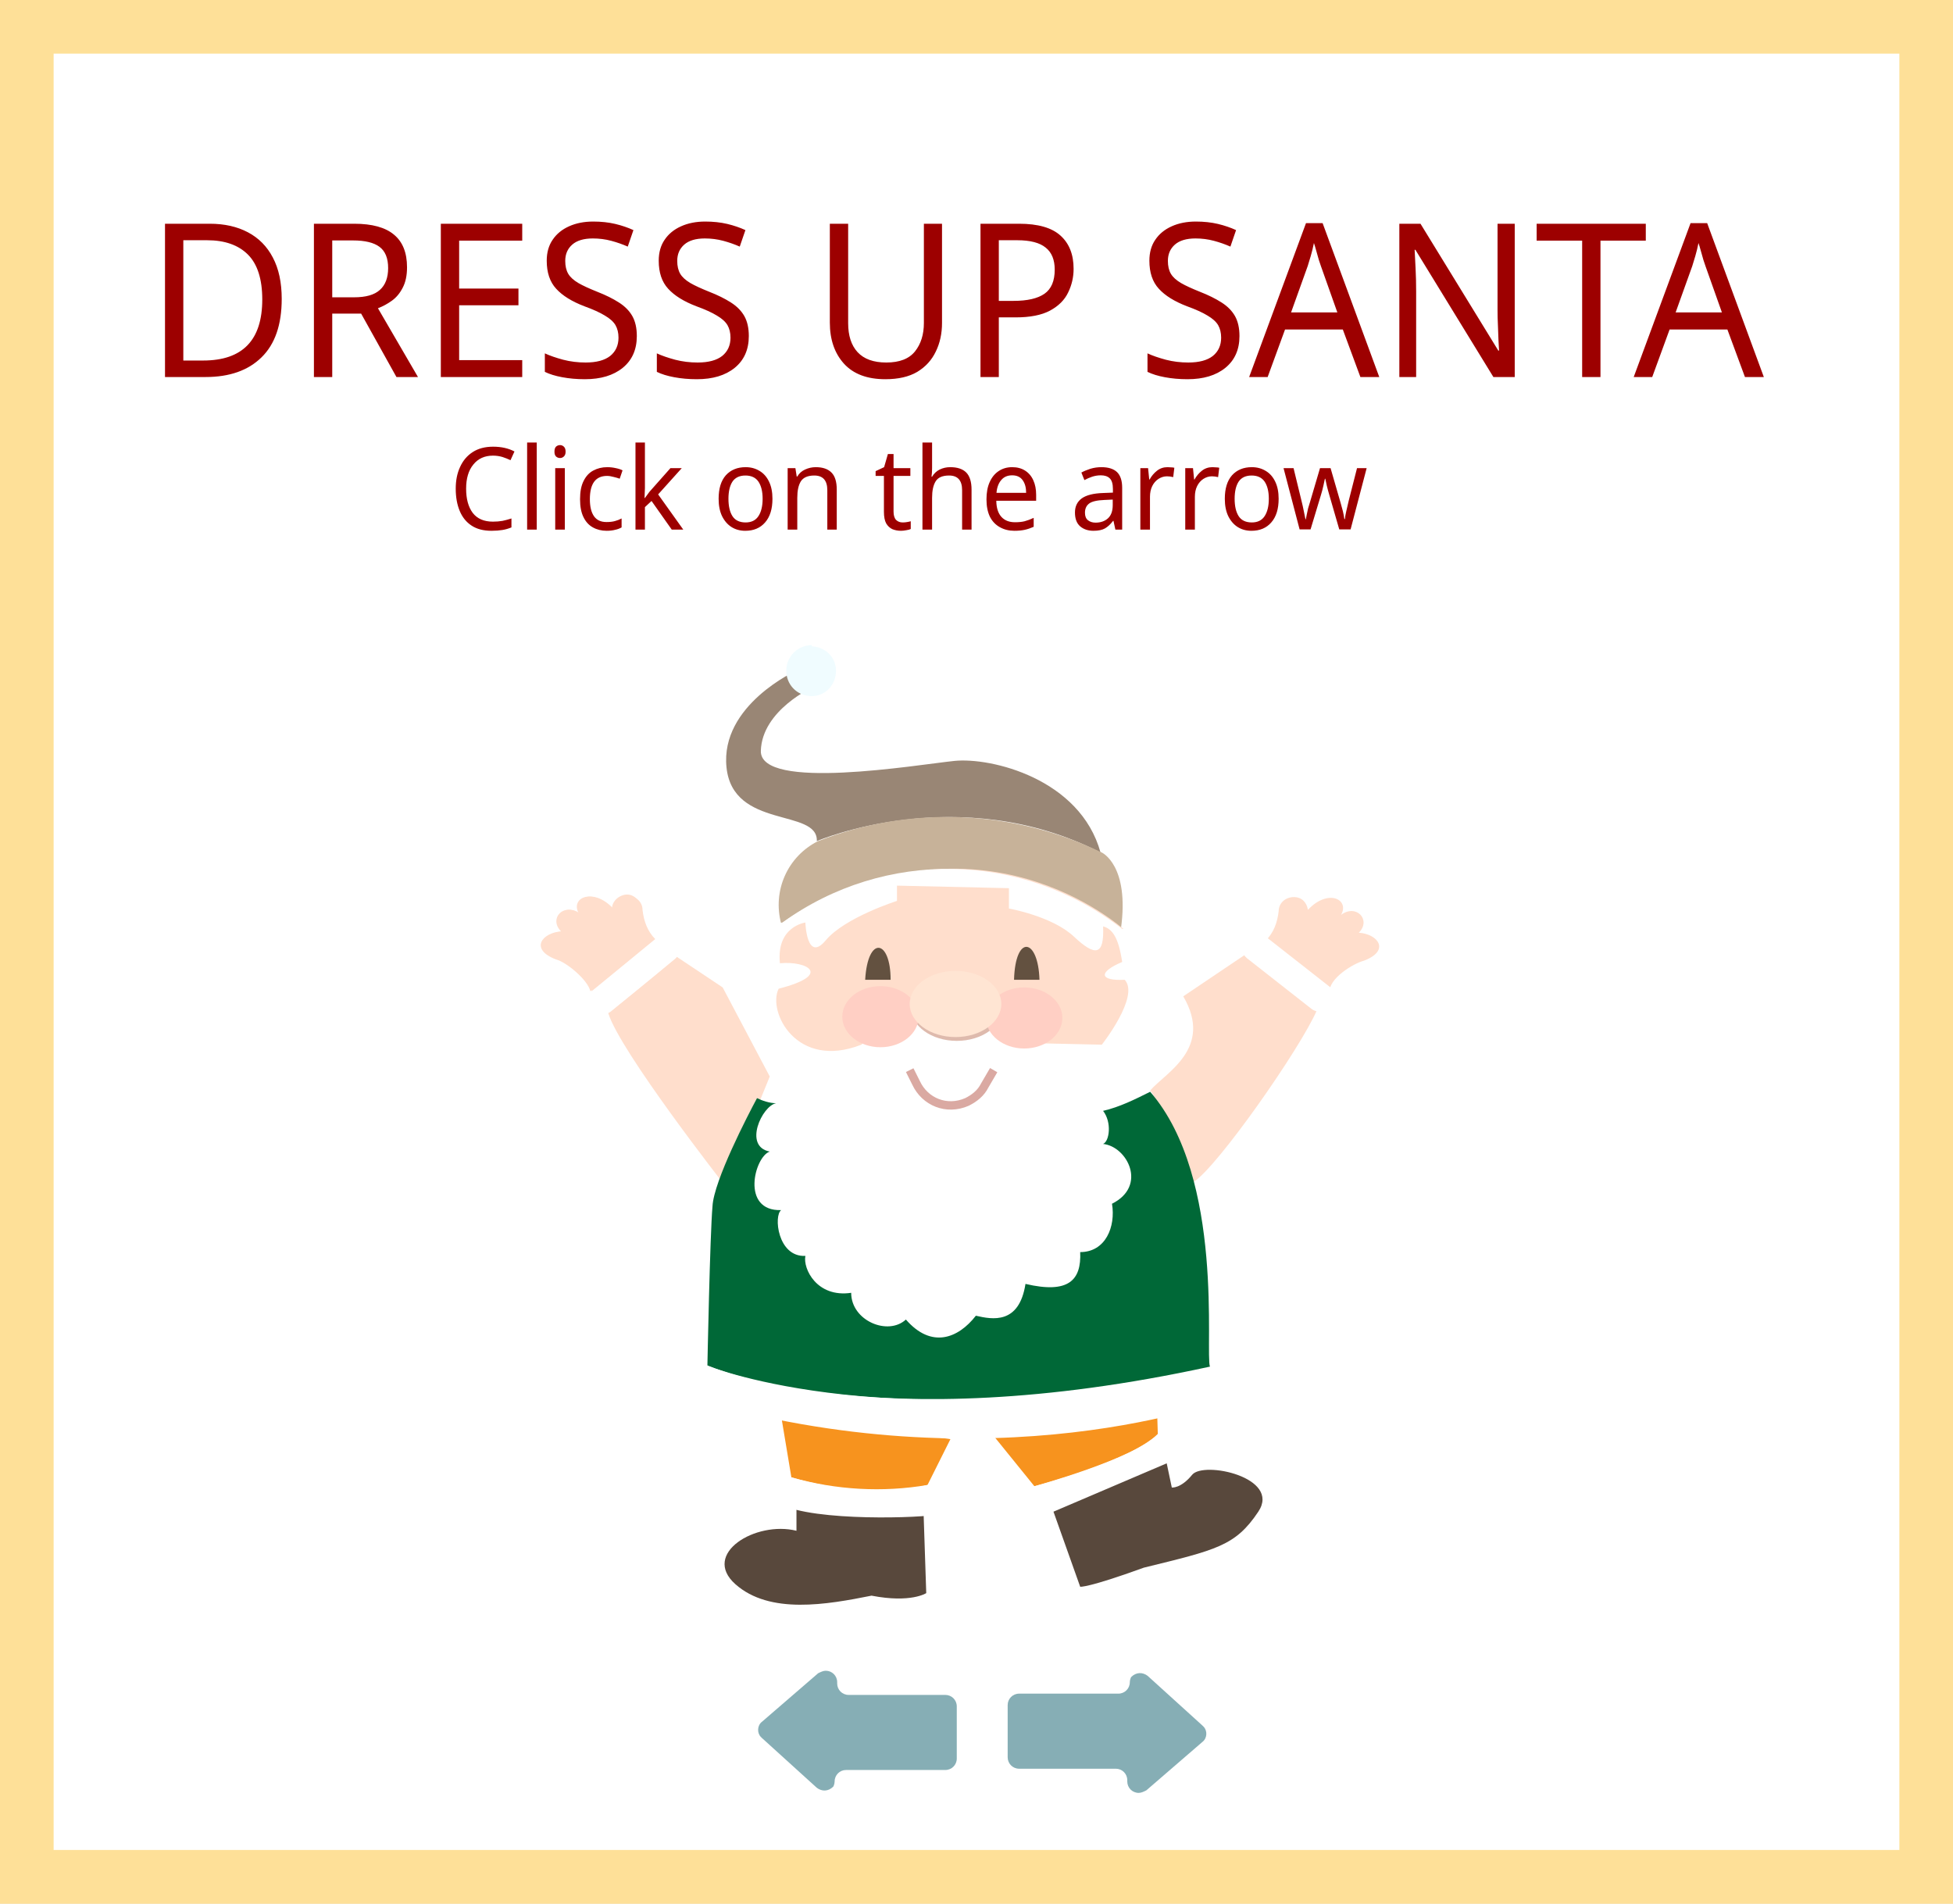
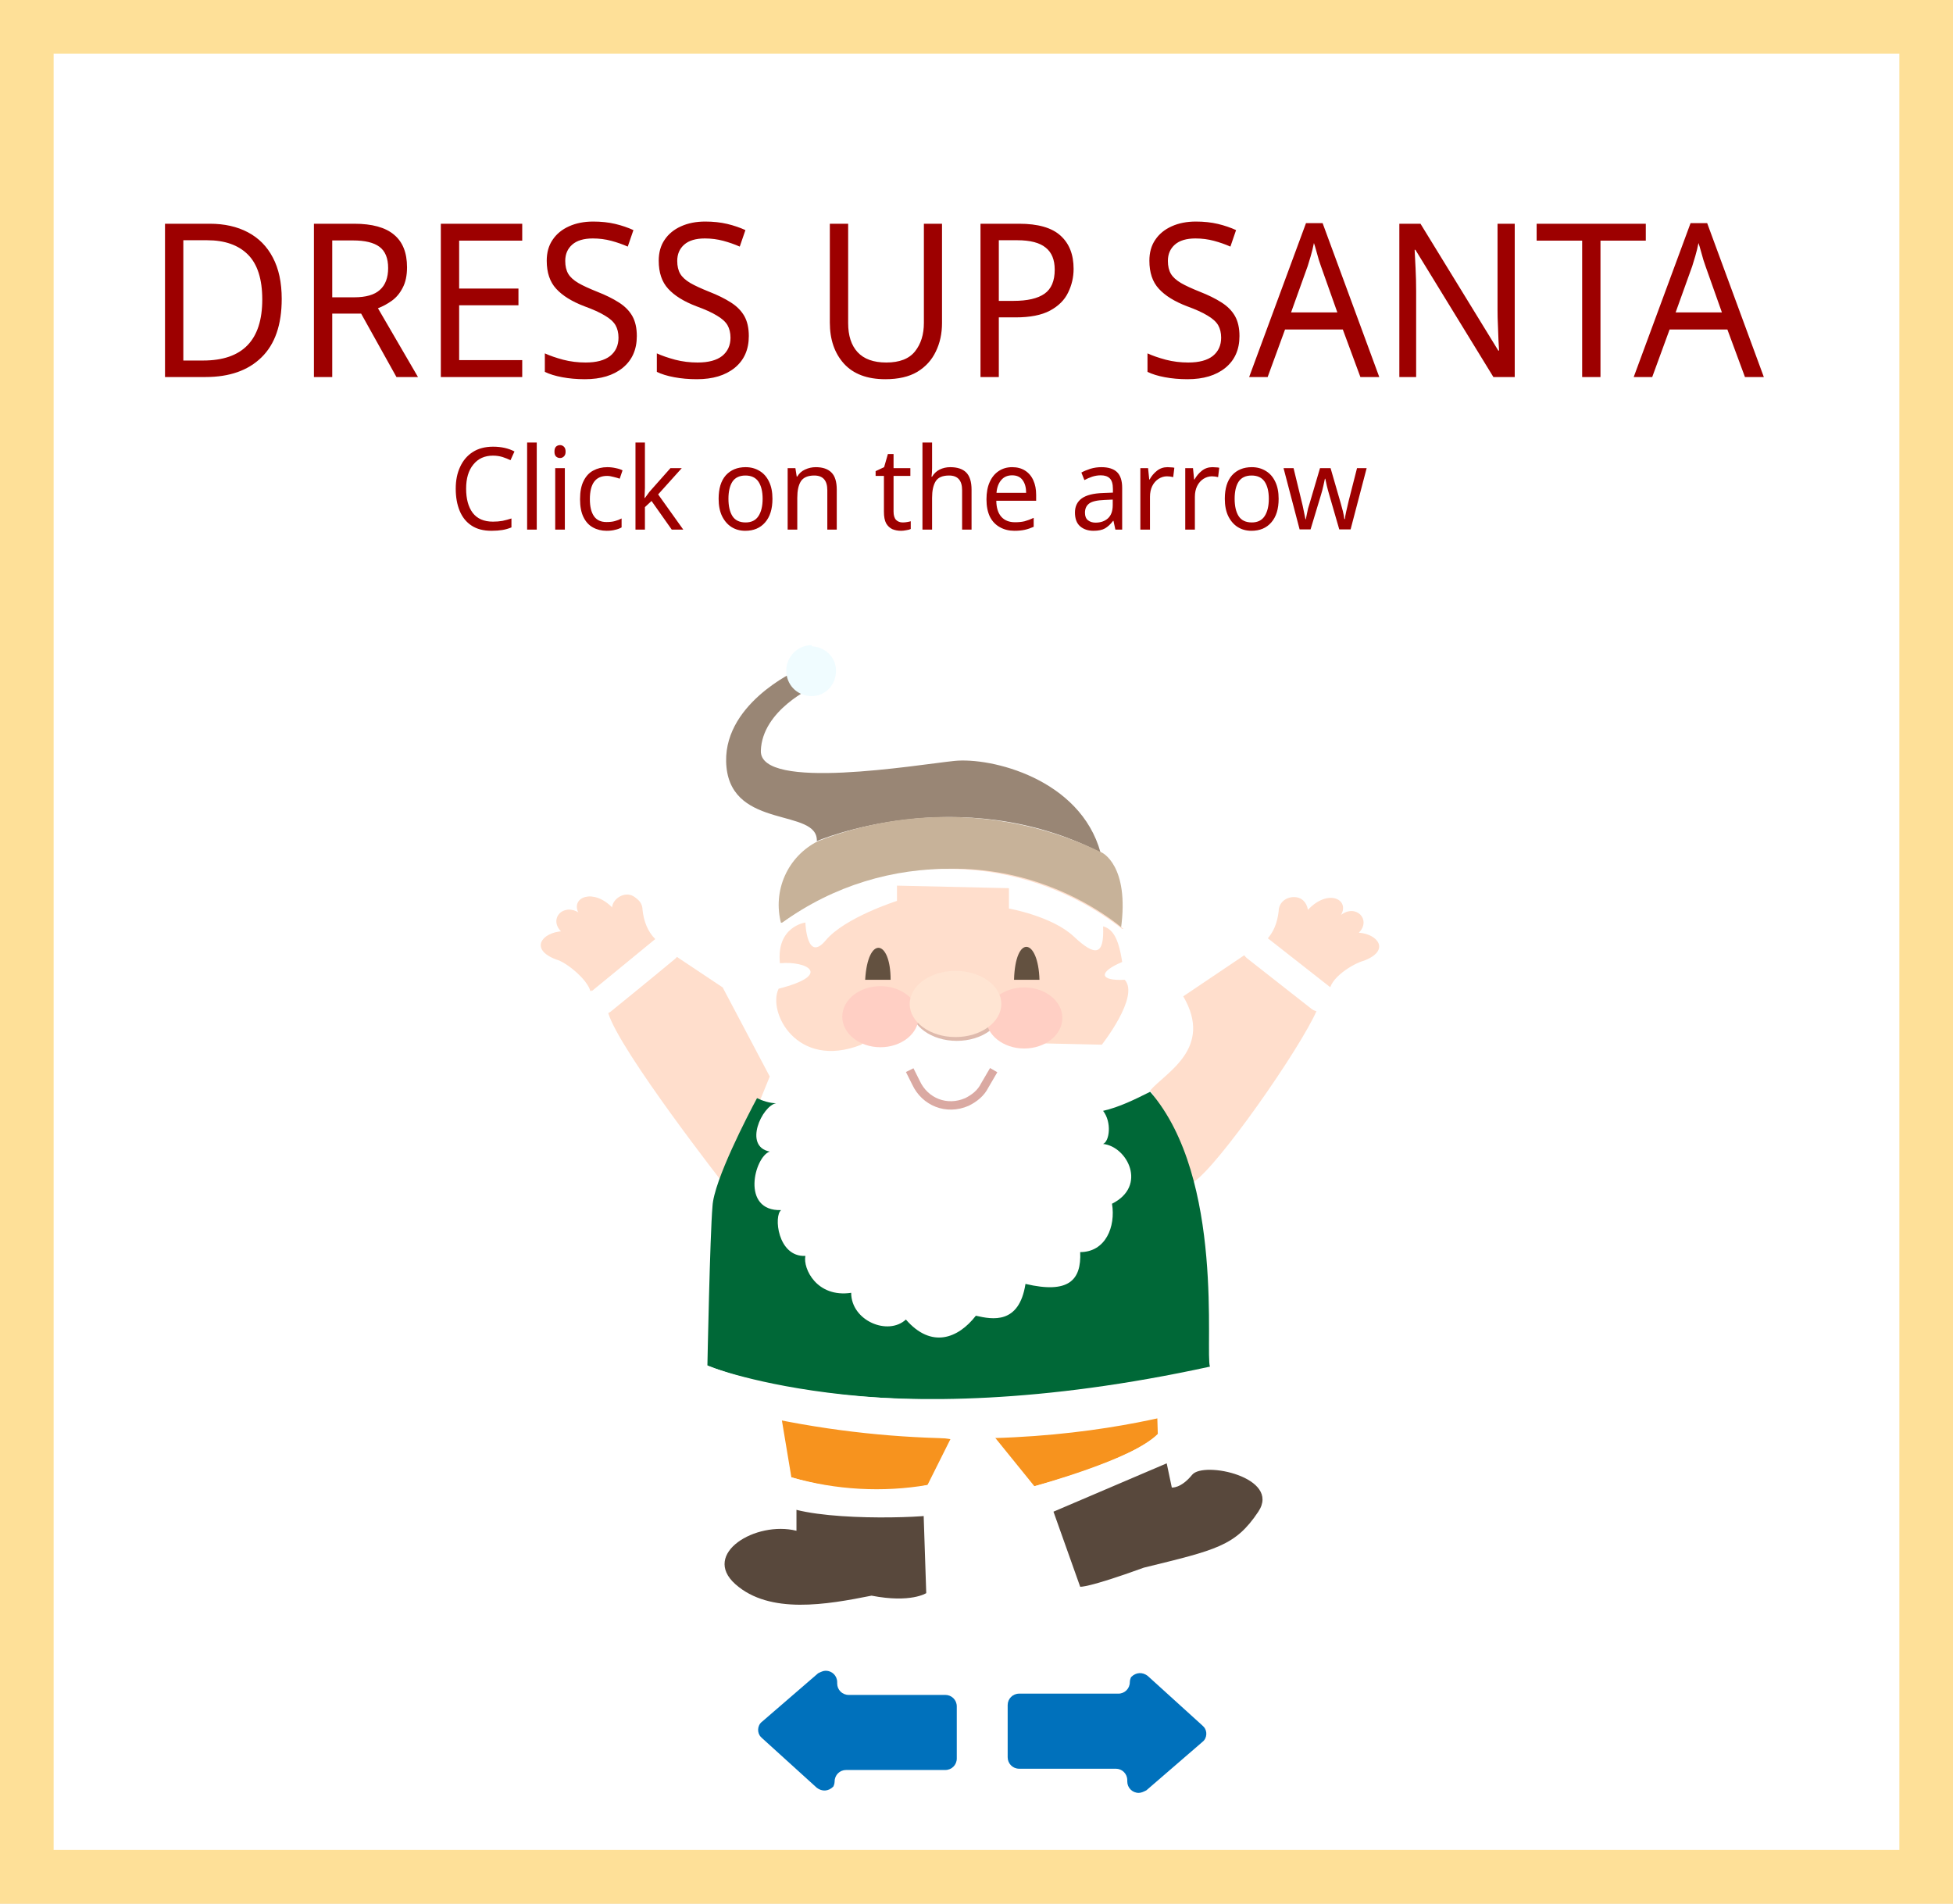
<svg xmlns="http://www.w3.org/2000/svg" version="1.1" id="Layer_1" x="0px" y="0px" viewBox="0 0 153.5 149.6" style="enable-background:new 0 0 153.5 149.6;" xml:space="preserve">
  <style type="text/css">
	.st0{fill:#FFFFFF;stroke:#FEE098;stroke-width:4.23;stroke-miterlimit:10;}
	.st1{fill:#998675;}
	.st2{fill:#F0FCFF;}
	.st3{fill:#C7B299;}
	.st4{fill:#FFDECC;}
	.st5{fill:#FFFFFF;}
	.st6{fill:#635140;}
	.st7{fill:#DEBAAD;}
	.st8{fill:#FFCFC4;}
	.st9{fill:#FFE5D3;}
	.st10{fill:none;stroke:#DAA9A2;stroke-width:0.66;stroke-miterlimit:10;}
	.st11{fill:none;}
	.st12{fill:#006837;}
	.st13{fill:#F7931E;}
	.st14{fill:#58483C;}
	.st15{fill:#9D0000;}
	.st16{font-family:'Krungthep';}
	.st17{font-size:16.88px;}
	.st18{font-size:9px;}
- 	.st19{fill:#86AEB5;}
+ 	.st19{fill:#0071BC;}
</style>
  <g id="Layer_2_1_">
    <g id="Layer_1-2">
      <g id="Layer_2-2">
        <g id="Layer_1-2-2">
          <g id="Frame">
            <rect x="2.1" y="2.1" class="st0" width="149.3" height="145.4" />
          </g>
        </g>
      </g>
      <g id="clothes1">
        <g id="Layer_1-2-3">
          <g id="Clothes">
            <g id="BG">
              <path class="st1" d="M64.2,66.1c0,0,11.2-4.8,22.3,0.9c-1.6-5.8-8.6-7.5-11.5-7.2S59.7,62.2,59.8,59s4.1-5,4.1-5l-1.3-1.3        c0,0-6,2.7-5.5,7.6S64.3,63.5,64.2,66.1z" />
-               <path class="st2" d="M63.9,50.8c1.1,0.1,1.9,1,1.8,2.1c-0.1,1.1-1,1.9-2.1,1.8c-1-0.1-1.8-0.9-1.8-2c0-1.1,0.9-2,2-2        C63.8,50.8,63.8,50.8,63.9,50.8" />
+               <path class="st2" d="M63.9,50.8c1.1,0.1,1.9,1,1.8,2.1s-1,1.9-2.1,1.8c-1-0.1-1.8-0.9-1.8-2s0.9-2,2-2        C63.8,50.8,63.8,50.8,63.9,50.8" />
              <path class="st3" d="M61.4,72.6c0,0,12.6-9.9,26.7,0.4c0.7-5-1.5-6-1.5-6c-7-3.4-15.1-3.7-22.3-0.9        C61.9,67.3,60.7,70,61.4,72.6z" />
-               <path class="st4" d="M51.4,73.8c-0.6-0.6-0.9-1.4-1-2.3c0-0.6-0.5-1.2-1.1-1.2c-0.6,0-1.2,0.5-1.2,1.1        c-1.6-1.7-3.3-0.8-2.6,0.4c-1.2-0.9-2.4,0.4-1.4,1.4c-1.5,0.1-2.5,1.4-0.4,2.2c0.8,0.2,2.5,1.6,2.7,2.5        C48.6,76.2,51.4,73.8,51.4,73.8z" />
+               <path class="st4" d="M51.4,73.8c-0.6-0.6-0.9-1.4-1-2.3c0-0.6-0.5-1.2-1.1-1.2s-1.2,0.5-1.2,1.1c-1.6-1.7-3.3-0.8-2.6,0.4        c-1.2-0.9-2.4,0.4-1.4,1.4c-1.5,0.1-2.5,1.4-0.4,2.2c0.8,0.2,2.5,1.6,2.7,2.5C48.6,76.2,51.4,73.8,51.4,73.8z" />
              <g id="Face">
-                 <path class="st4" d="M61.5,72.5c0,0-1.6,7.3,0.5,9.3c2.1,2,8.7,7,12.3,6.7s9.3-1.6,11.3-3.4s4.3-7.6,4-8.8         c-0.3-1.2-0.8-2.3-1.3-3.3C88.2,73,77.1,62.7,61.5,72.5z" />
+                 <path class="st4" d="M61.5,72.5c0,0-1.6,7.3,0.5,9.3s8.7,7,12.3,6.7s9.3-1.6,11.3-3.4s4.3-7.6,4-8.8         c-0.3-1.2-0.8-2.3-1.3-3.3C88.2,73,77.1,62.7,61.5,72.5z" />
                <path class="st5" d="M89.8,75.3c0.7-2.6-1.6-2.3-1.6-2.3c-7.8-6.1-18.7-6.3-26.7-0.5c-1.1,0.1-2.8,1.6-1.4,2.7         c-5.9,1.5-4.2,11.1,1.2,11.6c-1.1,0.2-2.6,3.4-0.5,3.8c-1.3,0.4-2.3,4.7,0.9,4.6c-0.7,0.4-0.4,3.6,1.9,3.6         c-0.3,1,0.9,3.2,3.6,2.9c0,2.2,2.8,3.4,4.3,2.1c2,2.3,4.1,1.4,5.5-0.3c1.3,0.3,3.4,0.7,3.9-2.5c3.4,0.8,4.3-0.4,4.3-2.6         c2,0.1,2.8-2,2.5-3.8c2.8-1.4,1.2-4.5-0.7-4.8c0.5-0.2,0.7-1.7,0-2.6C98.1,83.9,93.3,76.1,89.8,75.3z M86.6,82.1L82.1,82         c0-1.6-3-3.2-4.1-2c-0.1,1.4-5.4,1.6-5.5-0.1c-3.9,0.2-4,1.4-4.8,2.2c-5.1,2-7.4-2.6-6.5-4.4c4.3-1.1,2.2-2.2,0.1-2         c-0.3-2.9,2-3.2,2-3.2s0.1,3.2,1.6,1.4s5.6-3.1,5.6-3.1v-1.2l8.8,0.2v1.6c0,0,3.4,0.6,5.1,2.2s2.4,1.5,2.3-0.8         c0.7,0.2,1.2,0.8,1.5,2.8c-1.9,0.8-1.8,1.5,0.2,1.4C89.6,78.3,86.6,82.1,86.6,82.1z" />
                <path class="st6" d="M68,77h2C70,73.8,68.2,73.5,68,77z" />
                <path class="st6" d="M79.7,77h2C81.6,73.7,79.8,73.4,79.7,77z" />
                <ellipse class="st7" cx="75.2" cy="79.2" rx="3.6" ry="2.6" />
                <ellipse class="st8" cx="80.5" cy="80" rx="3" ry="2.4" />
                <ellipse class="st8" cx="69.2" cy="79.9" rx="3" ry="2.4" />
                <ellipse class="st9" cx="75.1" cy="78.9" rx="3.6" ry="2.6" />
                <path class="st10" d="M71.5,84.1l0.5,1c0.7,1.5,2.4,2.2,4,1.5c0.6-0.3,1.1-0.7,1.4-1.3l0.7-1.2" />
              </g>
            </g>
            <g id="green_and_blue">
              <path class="st4" d="M93,78.3l4.9-3.3c0,0,4.1,3.4,5.6,4.4c-1.3,3-7.8,12.3-9.7,13.5c-2-2.7-2.6-6.4-3.4-7.2        C91.6,84.3,95.4,82.4,93,78.3z" />
              <path class="st4" d="M53.2,75.2l3.6,2.4l3.7,7L57,93.2c0,0-8.3-10.6-9.2-13.6C50.4,77.6,53.2,75.2,53.2,75.2z" />
              <path class="st11" d="M64.3,66.1c0,0,11.3-4.9,22.4,0.9c-1.5-5.8-8.6-7.5-11.5-7.3S59.7,62.2,59.8,59s4.1-5,4.1-5l-1.3-1.3        c0,0-6,2.7-5.5,7.6S64.3,63.5,64.3,66.1z" />
              <ellipse class="st11" cx="63.9" cy="52.7" rx="2.2" ry="2" />
              <path class="st11" d="M61.4,72.5c0,0,12.7-9.8,26.8,0.5c0.7-5-1.5-6.1-1.5-6.1c-7-3.4-15.1-3.7-22.4-0.9        C61.9,67.3,60.7,70,61.4,72.5z" />
              <path class="st12" d="M90.4,85.8c-1.2,0.6-2.4,1.2-3.7,1.5c0.7,0.9,0.5,2.4,0,2.6c1.9,0.2,3.5,3.3,0.7,4.7        c0.3,1.8-0.5,3.8-2.5,3.8c0.1,2.2-0.9,3.3-4.3,2.5c-0.5,3.2-2.6,2.8-3.9,2.5c-1.4,1.8-3.5,2.6-5.5,0.3        c-1.4,1.3-4.3,0.1-4.3-2.1c-2.7,0.4-3.8-1.9-3.6-2.9c-2.2,0.1-2.5-3.2-1.9-3.6c-3.2,0.1-2.1-4.2-0.9-4.6        c-2.1-0.4-0.6-3.6,0.5-3.8c-0.5,0-1.1-0.2-1.5-0.4c-0.7,1.3-3.4,6.5-3.5,8.5c-0.2,2.3-0.4,12.5-0.4,12.5s12.9,5.9,39.5,0.1        C94.7,106.4,96.3,92.6,90.4,85.8z" />
-               <path class="st5" d="M51.5,73.8l-5,4.1c-0.4,0.3-0.5,0.8-0.2,1.2c0,0,0,0,0,0c0,0,0,0,0.1,0.1l0.2,0.2c0.4,0.4,1,0.4,1.4,0.1        l5-4.1c0.4-0.3,0.4-0.8,0.2-1.2c0,0-0.1-0.1-0.1-0.1l-0.2-0.2C52.5,73.5,51.9,73.4,51.5,73.8C51.5,73.8,51.5,73.8,51.5,73.8z" />
+               <path class="st5" d="M51.5,73.8l-5,4.1c-0.4,0.3-0.5,0.8-0.2,1.2l0,0c0,0,0,0,0.1,0.1l0.2,0.2c0.4,0.4,1,0.4,1.4,0.1l5-4.1        c0.4-0.3,0.4-0.8,0.2-1.2l-0.1-0.1l-0.2-0.2C52.5,73.5,51.9,73.4,51.5,73.8L51.5,73.8z" />
              <path class="st4" d="M51.5,73.8c-0.6-0.6-0.9-1.4-1-2.3c0-0.6-0.5-1.1-1.2-1.1c-0.6,0-1,0.4-1.1,1c-1.6-1.7-3.3-0.8-2.6,0.4        c-1.2-0.9-2.4,0.4-1.4,1.4c-1.5,0.1-2.5,1.4-0.4,2.2c0.8,0.2,2.8,1.4,2.7,2.5L51.5,73.8z" />
              <path class="st4" d="M99.5,73.9c0.6-0.6,0.9-1.4,1-2.3c0-0.6,0.5-1.1,1.2-1.1c0.6,0,1,0.4,1.1,1c1.6-1.7,3.3-0.8,2.6,0.4        c1.2-0.9,2.4,0.4,1.4,1.4c1.5,0.1,2.5,1.4,0.4,2.2c-0.8,0.2-2.8,1.4-2.7,2.5L99.5,73.9z" />
-               <path class="st5" d="M104.7,77.7l-5.1-4c-0.4-0.3-1.1-0.3-1.4,0.1L97.9,74c-0.3,0.3-0.3,0.9,0,1.2c0,0,0,0,0,0        c0,0,0.1,0.1,0.1,0.1l5.1,4c0.4,0.3,1.1,0.3,1.4-0.1l0.2-0.2c0.3-0.3,0.4-0.9,0-1.2C104.8,77.8,104.8,77.8,104.7,77.7        C104.8,77.8,104.7,77.7,104.7,77.7z" />
+               <path class="st5" d="M104.7,77.7l-5.1-4c-0.4-0.3-1.1-0.3-1.4,0.1L97.9,74c-0.3,0.3-0.3,0.9,0,1.2l0,0l0.1,0.1l5.1,4        c0.4,0.3,1.1,0.3,1.4-0.1l0.2-0.2c0.3-0.3,0.4-0.9,0-1.2C104.8,77.8,104.8,77.8,104.7,77.7C104.8,77.8,104.7,77.7,104.7,77.7z        " />
              <path class="st13" d="M61.4,111.3l0.8,4.8c3.5,1,7.2,1.2,10.7,0.6l1.8-3.6L61.4,111.3z" />
              <path class="st13" d="M77.9,112.6l3.4,4.2c0,0,7.4-1.9,9.7-4.1l-0.1-3.3L77.9,112.6z" />
              <path class="st5" d="M55.8,107.4c0,0,14.7,5.8,39.5,0.1c2.3-0.6,2.4,1.8,1.7,2.2s-19,7.2-42.6,0.2        C52.4,109,53.6,106.8,55.8,107.4z" />
-               <path class="st14" d="M72.6,119.2l0.2,6c0,0-1.2,0.8-4.3,0.2c-3.5,0.7-8,1.5-10.7-0.9s1.6-5,4.8-4.2l0-2.3l10,0.2L72.6,119.2z        " />
+               <path class="st14" d="M72.6,119.2l0.2,6c0,0-1.2,0.8-4.3,0.2c-3.5,0.7-8,1.5-10.7-0.9s1.6-5,4.8-4.2V118l10,0.2L72.6,119.2z" />
              <path class="st5" d="M81.3,116.8c0,0,8-2.2,9.7-4.1c1.5-1,2.7,1.2,2,1.6s-6.6,4-11,4.6c-0.6,0.1-1.2-0.2-1.3-0.8        C80.6,117.6,80.8,117,81.3,116.8z" />
              <path class="st5" d="M62.2,116.1c0,0,5.9,1.9,10.7,0.6c1.8-0.4,2.1,2,0.9,2.3s-9.8,0.6-12.5-0.8C60,117.3,61.2,116,62.2,116.1        z" />
              <path class="st14" d="M91.7,115l0.4,1.9c0,0,0.7,0.1,1.6-1s7,0.2,5.2,2.9s-3.3,3-9,4.4c-4.4,1.6-5,1.5-5,1.5l-2.1-5.9        L91.7,115z" />
            </g>
          </g>
        </g>
      </g>
      <text transform="matrix(0.95 0 0 1 11.4102 29.6299)" class="st15 st16 st17">DRESS UP SANTA</text>
      <text transform="matrix(0.95 0 0 1 35.2998 41.6201)" class="st15 st16 st18">Click on the arrow </text>
    </g>
  </g>
  <g id="Layer_2_2_">
    <g id="Layer_1-2_1_">
-       <path id="right" class="st19" d="M88.8,132.2L88.8,132.2c0,0.5-0.4,0.9-0.9,0.9l-7.8,0c-0.5,0-0.9,0.4-0.9,0.9c0,0,0,0,0,0v4.1    c0,0.5,0.4,0.9,0.9,0.9h7.6c0.5,0,0.9,0.4,0.9,0.9v0.1c0,0.5,0.4,0.9,0.9,0.9c0.2,0,0.4-0.1,0.6-0.2l4.4-3.8    c0.4-0.3,0.4-0.9,0.1-1.2c0,0-0.1-0.1-0.1-0.1l-4.3-3.9c-0.4-0.3-0.9-0.3-1.3,0.1C88.9,131.8,88.8,132,88.8,132.2z" />
+       <path id="right" class="st19" d="M88.8,132.2L88.8,132.2c0,0.5-0.4,0.9-0.9,0.9h-7.8c-0.5,0-0.9,0.4-0.9,0.9l0,0v4.1    c0,0.5,0.4,0.9,0.9,0.9h7.6c0.5,0,0.9,0.4,0.9,0.9v0.1c0,0.5,0.4,0.9,0.9,0.9c0.2,0,0.4-0.1,0.6-0.2l4.4-3.8    c0.4-0.3,0.4-0.9,0.1-1.2l-0.1-0.1l-4.3-3.9c-0.4-0.3-0.9-0.3-1.3,0.1C88.9,131.8,88.8,132,88.8,132.2z" />
    </g>
  </g>
  <g id="Layer_2_3_">
    <g id="Layer_1-2_2_">
-       <path id="right_1_" class="st19" d="M65.6,140L65.6,140c0-0.5,0.4-0.9,0.9-0.9l7.8,0c0.5,0,0.9-0.4,0.9-0.9c0,0,0,0,0,0v-4.1    c0-0.5-0.4-0.9-0.9-0.9h-7.6c-0.5,0-0.9-0.4-0.9-0.9v-0.1c0-0.5-0.4-0.9-0.9-0.9c-0.2,0-0.4,0.1-0.6,0.2l-4.4,3.8    c-0.4,0.3-0.4,0.9-0.1,1.2c0,0,0.1,0.1,0.1,0.1l4.3,3.9c0.4,0.3,0.9,0.3,1.3-0.1C65.5,140.4,65.6,140.2,65.6,140z" />
+       <path id="right_1_" class="st19" d="M65.6,140L65.6,140c0-0.5,0.4-0.9,0.9-0.9h7.8c0.5,0,0.9-0.4,0.9-0.9l0,0v-4.1    c0-0.5-0.4-0.9-0.9-0.9h-7.6c-0.5,0-0.9-0.4-0.9-0.9v-0.1c0-0.5-0.4-0.9-0.9-0.9c-0.2,0-0.4,0.1-0.6,0.2l-4.4,3.8    c-0.4,0.3-0.4,0.9-0.1,1.2l0.1,0.1l4.3,3.9c0.4,0.3,0.9,0.3,1.3-0.1C65.5,140.4,65.6,140.2,65.6,140z" />
    </g>
  </g>
</svg>
